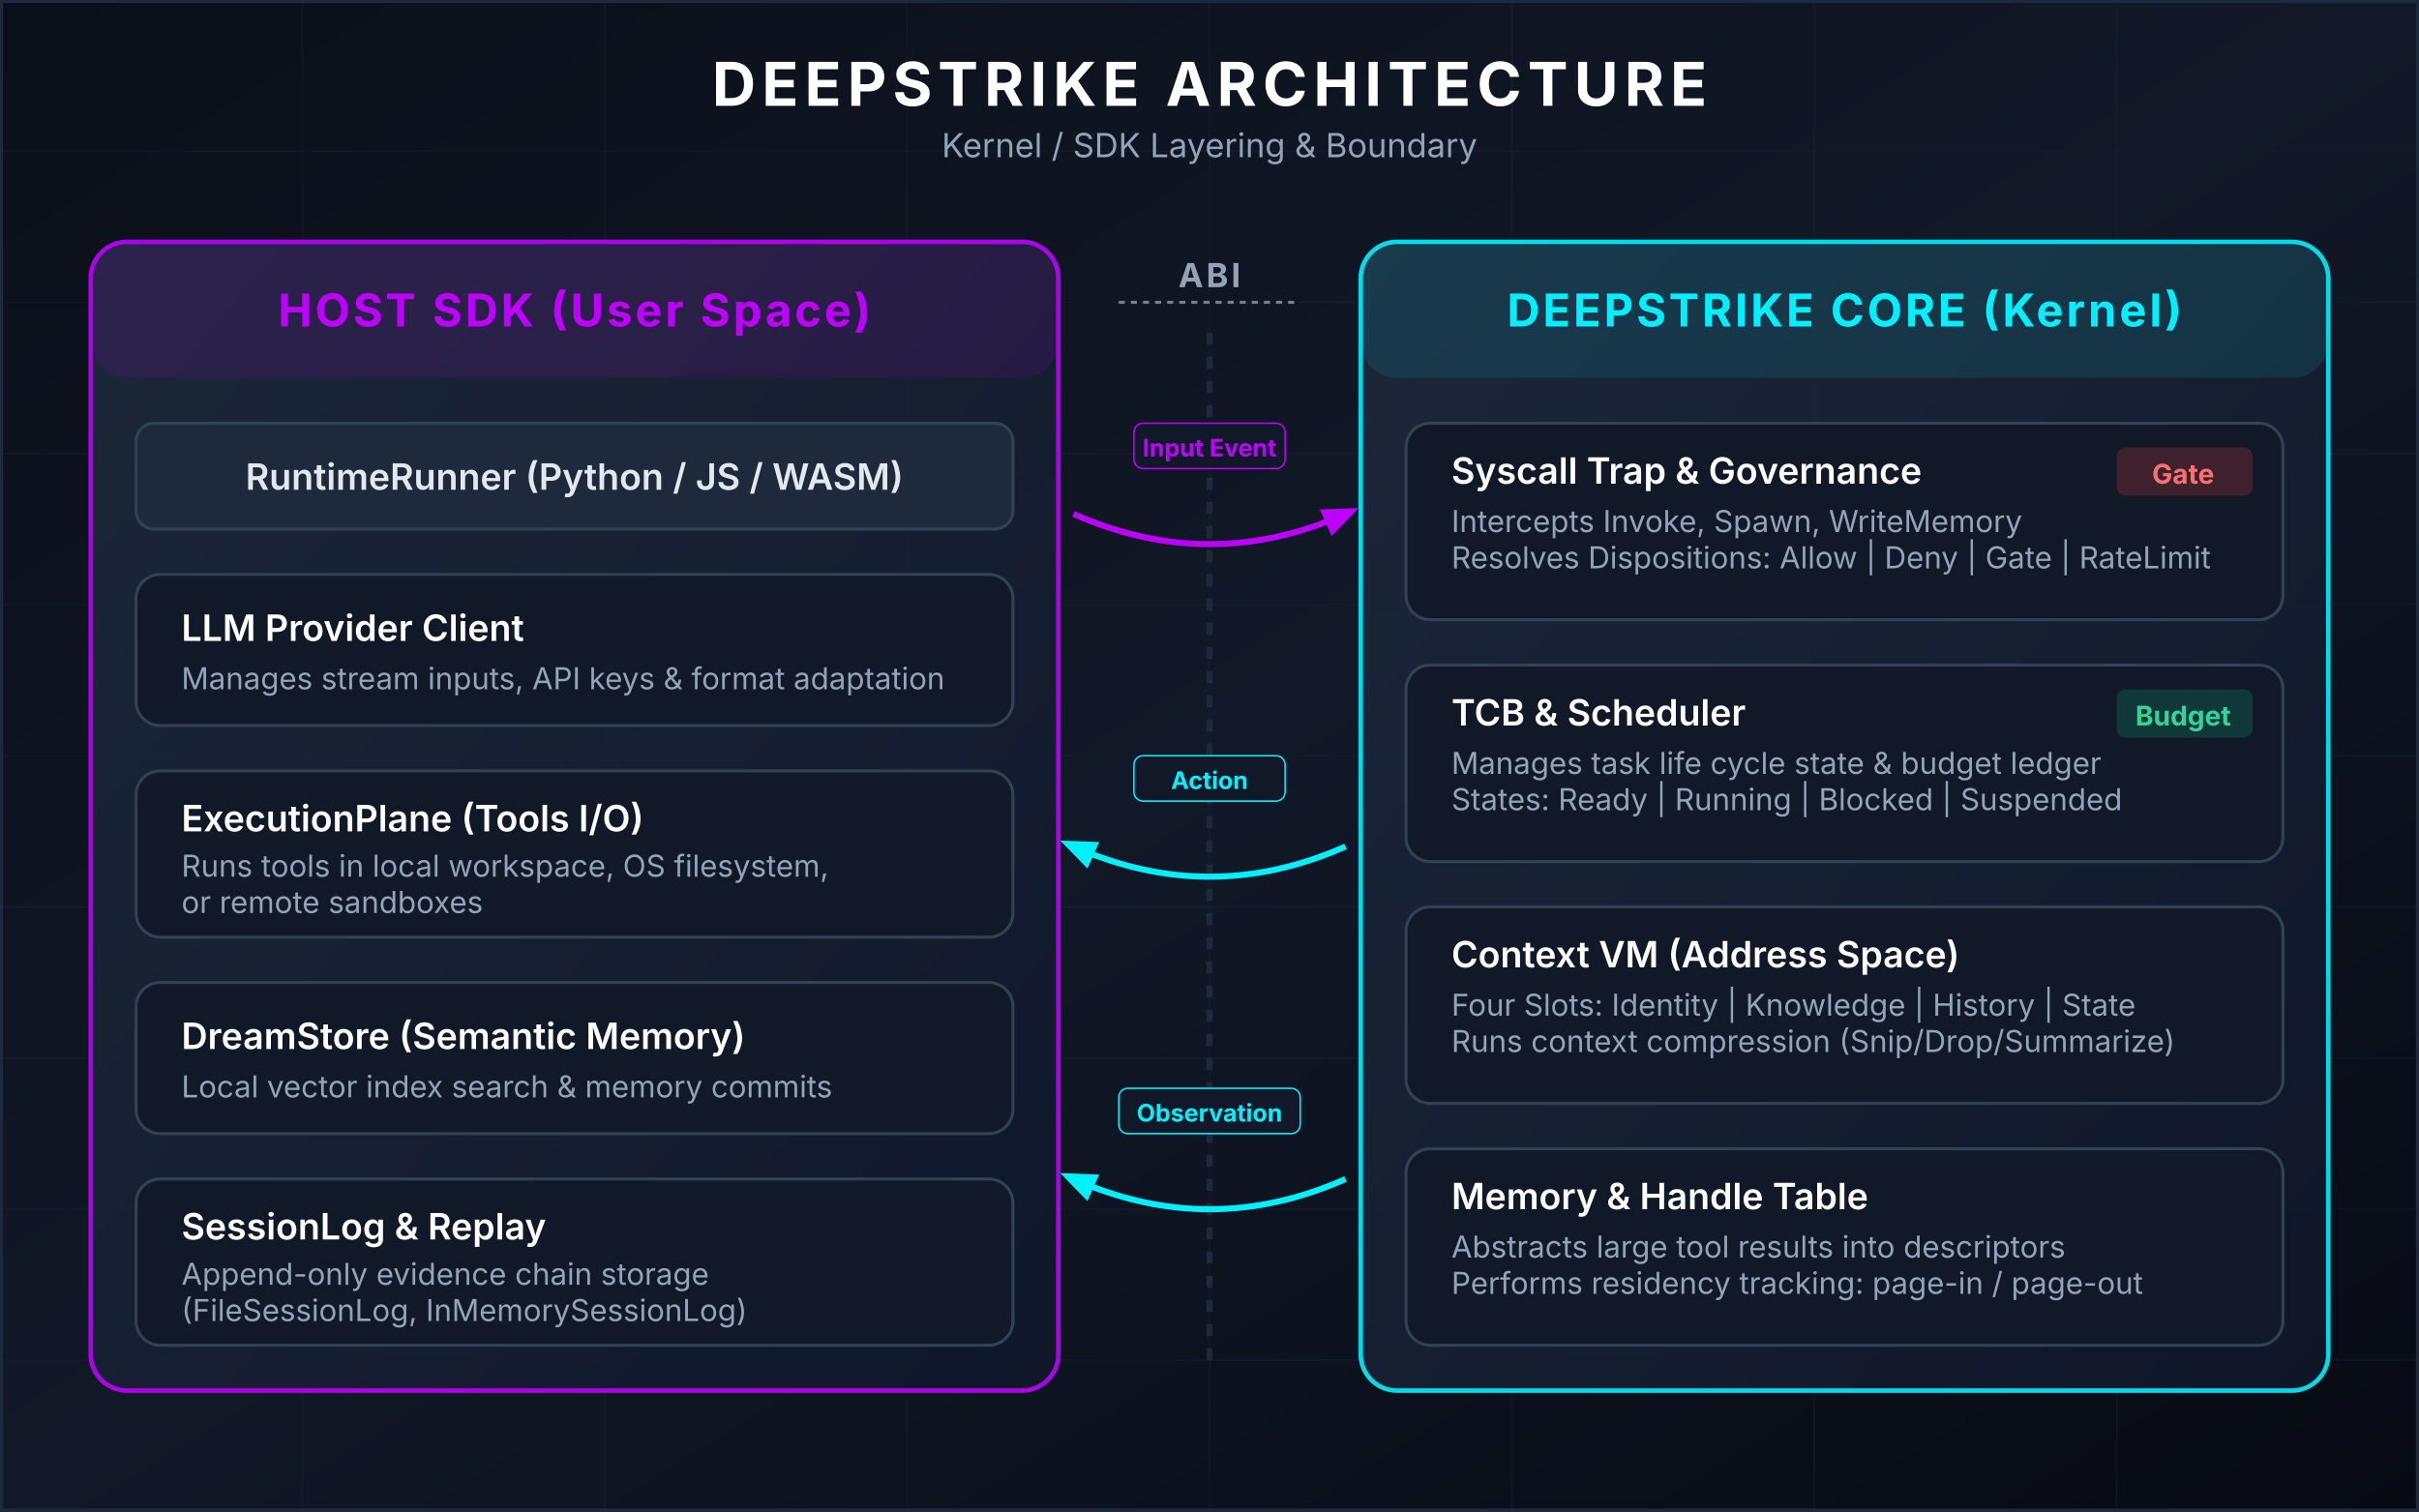
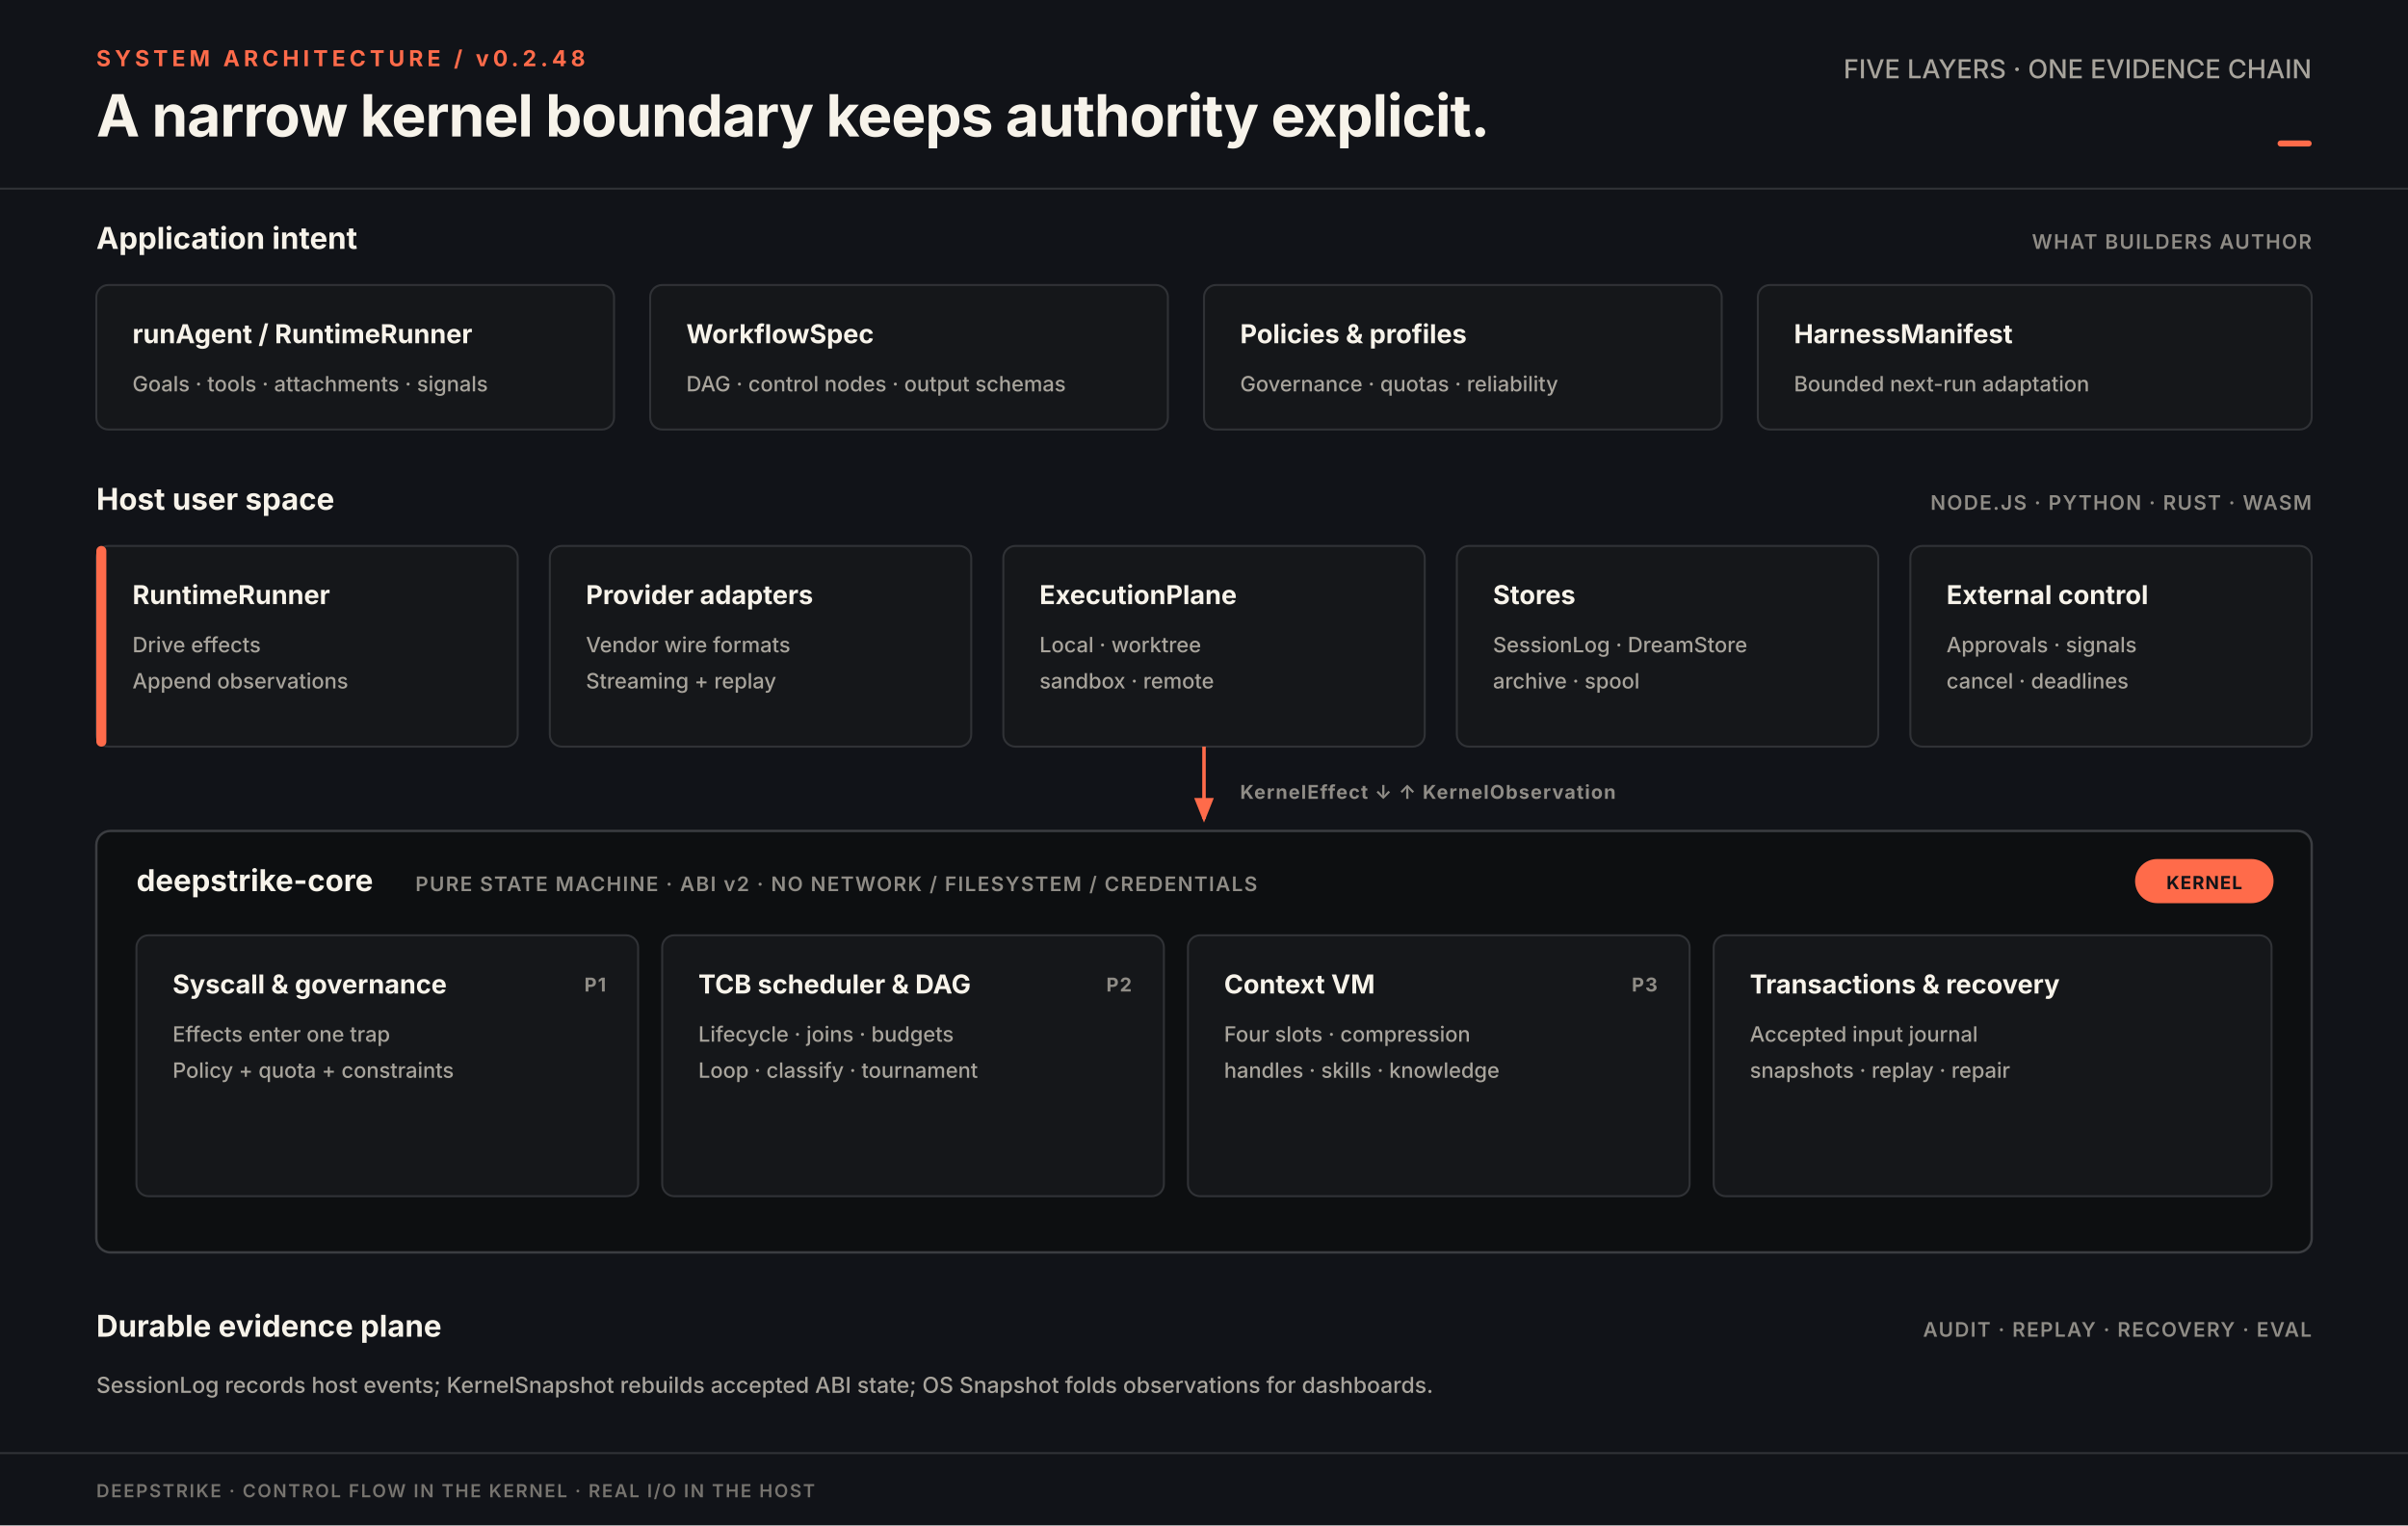
- <svg xmlns="http://www.w3.org/2000/svg" viewBox="0 0 800 500" width="100%" height="100%" style="background-color: #0b0f19; font-family: system-ui, -apple-system, sans-serif;">
+ <svg xmlns="http://www.w3.org/2000/svg" viewBox="0 0 1200 760" role="img" aria-labelledby="title desc">
  <defs>
-     <linearGradient id="bgGrad" x1="0%" y1="0%" x2="100%" y2="100%">
-       <stop offset="0%" stop-color="#0b0f19" />
-       <stop offset="50%" stop-color="#111827" />
-       <stop offset="100%" stop-color="#070a13" />
-     </linearGradient>
-     <linearGradient id="kernelGrad" x1="0%" y1="0%" x2="100%" y2="100%">
-       <stop offset="0%" stop-color="#1e293b" />
-       <stop offset="100%" stop-color="#0f172a" />
-     </linearGradient>
-     <linearGradient id="hostGrad" x1="0%" y1="0%" x2="100%" y2="100%">
-       <stop offset="0%" stop-color="#1e293b" />
-       <stop offset="100%" stop-color="#0f172a" />
-     </linearGradient>
-     <linearGradient id="cyanGlow" x1="0%" y1="0%" x2="100%" y2="0%">
-       <stop offset="0%" stop-color="#00f0ff" />
-       <stop offset="100%" stop-color="#00a8ff" />
-     </linearGradient>
-     <linearGradient id="purpleGlow" x1="0%" y1="0%" x2="100%" y2="0%">
-       <stop offset="0%" stop-color="#bd00ff" />
-       <stop offset="100%" stop-color="#7900ff" />
-     </linearGradient>
-     <filter id="glowCyan" x="-20%" y="-20%" width="140%" height="140%">
-       <feGaussianBlur stdDeviation="6" result="blur" />
-       <feComposite in="SourceGraphic" in2="blur" operator="over" />
-     </filter>
-     <filter id="glowPurple" x="-20%" y="-20%" width="140%" height="140%">
-       <feGaussianBlur stdDeviation="6" result="blur" />
-       <feComposite in="SourceGraphic" in2="blur" operator="over" />
-     </filter>
-     <marker id="arrowCyan" viewBox="0 0 10 10" refX="6" refY="5" markerWidth="6" markerHeight="6" orient="auto-start-reverse">
-       <path d="M 0 1 L 10 5 L 0 9 z" fill="#00f0ff" />
+     <marker id="arrow-ivory" viewBox="0 0 10 10" refX="8.5" refY="5" markerWidth="7" markerHeight="7" orient="auto">
+       <path d="M0 1 10 5 0 9Z" fill="#F7F3EA" />
    </marker>
-     <marker id="arrowPurple" viewBox="0 0 10 10" refX="6" refY="5" markerWidth="6" markerHeight="6" orient="auto-start-reverse">
-       <path d="M 0 1 L 10 5 L 0 9 z" fill="#bd00ff" />
+     <marker id="arrow-coral" viewBox="0 0 10 10" refX="8.5" refY="5" markerWidth="7" markerHeight="7" orient="auto">
+       <path d="M0 1 10 5 0 9Z" fill="#FF6B4A" />
    </marker>
+     <style>
+       text { font-family: Inter, ui-sans-serif, system-ui, -apple-system, "Segoe UI", "Noto Sans CJK SC", sans-serif; }
+       .eyebrow { fill:#FF6B4A; font-size:11px; font-weight:700; letter-spacing:2px; }
+       .title { fill:#F7F3EA; font-size:29px; font-weight:700; letter-spacing:-.45px; }
+       .subtitle { fill:#A8A49C; font-size:13px; font-weight:450; }
+       .section-title { fill:#F7F3EA; font-size:15px; font-weight:700; }
+       .section-note { fill:#8F8C86; font-size:10px; font-weight:600; letter-spacing:.65px; }
+       .card-title { fill:#F7F3EA; font-size:13px; font-weight:650; }
+       .card-text { fill:#A8A49C; font-size:10.5px; font-weight:450; }
+       .body { fill:#A8A49C; font-size:11px; font-weight:450; }
+       .label { fill:#F7F3EA; font-size:11px; font-weight:650; }
+       .micro { fill:#8F8C86; font-size:9.5px; font-weight:650; letter-spacing:.55px; }
+       .pill-text { fill:#111318; font-size:9px; font-weight:750; letter-spacing:.5px; }
+       .footer { fill:#77746F; font-size:9px; font-weight:600; letter-spacing:.8px; }
+       .panel { fill:#15171A; stroke:#303236; stroke-width:1; }
+       .panel-strong { fill:#191A1D; stroke:#F7F3EA; stroke-width:1.15; }
+       .kernel { fill:#0D0F11; stroke:#3B3D41; stroke-width:1.2; }
+       .soft { fill:#121316; stroke:#26282C; stroke-width:1; }
+       .accent-fill { fill:#FF6B4A; }
+       .pill.coral { fill:#FF6B4A; }
+       .pill.ivory { fill:#F7F3EA; }
+       .pill.muted { fill:#8F8C86; }
+       .rule { fill:none; stroke:#303236; stroke-width:1; }
+       .rule-coral { fill:none; stroke:#FF6B4A; stroke-width:1.2; }
+       .flow { fill:none; stroke:#F7F3EA; stroke-width:1.45; marker-end:url(#arrow-ivory); }
+       .flow-coral { stroke:#FF6B4A; stroke-width:1.75; marker-end:url(#arrow-coral); }
+       .flow-dash { stroke-dasharray:5 5; }
+     </style>
  </defs>
-   <rect width="800" height="500" fill="url(#bgGrad)" />
-   <rect width="800" height="500" fill="none" stroke="#1e293b" stroke-width="2" />
-   <path d="M 0 50 L 800 50 M 0 100 L 800 100 M 0 150 L 800 150 M 0 200 L 800 200 M 0 250 L 800 250 M 0 300 L 800 300 M 0 350 L 800 350 M 0 400 L 800 400 M 0 450 L 800 450" stroke="#1e293b" stroke-width="0.5" opacity="0.3" />
-   <path d="M 100 0 L 100 500 M 200 0 L 200 500 M 300 0 L 300 500 M 400 0 L 400 500 M 500 0 L 500 500 M 600 0 L 600 500 M 700 0 L 700 500" stroke="#1e293b" stroke-width="0.5" opacity="0.3" />
-   <text x="400" y="35" text-anchor="middle" fill="#ffffff" font-size="20" font-weight="700" letter-spacing="2">DEEPSTRIKE ARCHITECTURE</text>
-   <text x="400" y="52" text-anchor="middle" fill="#94a3b8" font-size="11">Kernel / SDK Layering &amp; Boundary</text>
-   <g transform="translate(30, 80)">
-     <rect width="320" height="380" rx="12" fill="url(#hostGrad)" stroke="#bd00ff" stroke-width="1.5" opacity="0.9" />
-     <rect width="320" height="45" rx="12" fill="#bd00ff" opacity="0.1" />
-     <text x="160" y="28" text-anchor="middle" fill="#bd00ff" font-size="15" font-weight="700" letter-spacing="1">HOST SDK (User Space)</text>
-     <g transform="translate(15, 60)">
-       <rect width="290" height="35" rx="6" fill="#1e293b" stroke="#334155" />
-       <text x="145" y="22" text-anchor="middle" fill="#e2e8f0" font-size="12" font-weight="600">RuntimeRunner (Python / JS / WASM)</text>
-     </g>
-     <g transform="translate(15, 110)">
-       <rect width="290" height="50" rx="8" fill="#111827" stroke="#334155" />
-       <text x="15" y="22" fill="#ffffff" font-size="12" font-weight="600">LLM Provider Client</text>
-       <text x="15" y="38" fill="#94a3b8" font-size="10">Manages stream inputs, API keys &amp; format adaptation</text>
-     </g>
-     <g transform="translate(15, 175)">
-       <rect width="290" height="55" rx="8" fill="#111827" stroke="#334155" />
-       <text x="15" y="20" fill="#ffffff" font-size="12" font-weight="600">ExecutionPlane (Tools I/O)</text>
-       <text x="15" y="35" fill="#94a3b8" font-size="10">Runs tools in local workspace, OS filesystem,</text>
-       <text x="15" y="47" fill="#94a3b8" font-size="10">or remote sandboxes</text>
-     </g>
-     <g transform="translate(15, 245)">
-       <rect width="290" height="50" rx="8" fill="#111827" stroke="#334155" />
-       <text x="15" y="22" fill="#ffffff" font-size="12" font-weight="600">DreamStore (Semantic Memory)</text>
-       <text x="15" y="38" fill="#94a3b8" font-size="10">Local vector index search &amp; memory commits</text>
-     </g>
-     <g transform="translate(15, 310)">
-       <rect width="290" height="55" rx="8" fill="#111827" stroke="#334155" />
-       <text x="15" y="20" fill="#ffffff" font-size="12" font-weight="600">SessionLog &amp; Replay</text>
-       <text x="15" y="35" fill="#94a3b8" font-size="10">Append-only evidence chain storage</text>
-       <text x="15" y="47" fill="#94a3b8" font-size="10">(FileSessionLog, InMemorySessionLog)</text>
-     </g>
+   <rect width="1200" height="760" fill="#111318" />
+   <path d="M0 94H1200M0 724H1200" class="rule" />
+   <text x="48" y="33" class="eyebrow" text-anchor="start">SYSTEM ARCHITECTURE / v0.2.48</text>
+   <text x="48" y="68" class="title" text-anchor="start">A narrow kernel boundary keeps authority explicit.</text>
+   <text x="1152" y="39" class="subtitle" text-anchor="end">FIVE LAYERS · ONE EVIDENCE CHAIN</text>
+   <rect x="1135" y="70" width="17" height="3" rx="1.5" class="accent-fill" />
+   <text x="48" y="124" class="section-title" text-anchor="start">Application intent</text>
+   <text x="1152" y="124" class="section-note" text-anchor="end">WHAT BUILDERS AUTHOR</text>
+   <g>
+     <rect x="48" y="142" width="258" height="72" rx="6" class="panel" />
+     <text x="66" y="171" class="card-title" text-anchor="start">runAgent / RuntimeRunner</text>
+     <text x="66" y="195" class="card-text" text-anchor="start">Goals · tools · attachments · signals</text>
  </g>
-   <g transform="translate(450, 80)">
-     <rect width="320" height="380" rx="12" fill="url(#kernelGrad)" stroke="#00f0ff" stroke-width="1.5" opacity="0.9" />
-     <rect width="320" height="45" rx="12" fill="#00f0ff" opacity="0.1" />
-     <text x="160" y="28" text-anchor="middle" fill="#00f0ff" font-size="15" font-weight="700" letter-spacing="1">DEEPSTRIKE CORE (Kernel)</text>
-     <g transform="translate(15, 60)">
-       <rect width="290" height="65" rx="8" fill="#111827" stroke="#334155" />
-       <text x="15" y="20" fill="#ffffff" font-size="12" font-weight="600">Syscall Trap &amp; Governance</text>
-       <text x="15" y="36" fill="#94a3b8" font-size="10">Intercepts Invoke, Spawn, WriteMemory</text>
-       <text x="15" y="48" fill="#94a3b8" font-size="10">Resolves Dispositions: Allow | Deny | Gate | RateLimit</text>
-       <rect x="235" y="8" width="45" height="16" rx="3" fill="#ef4444" opacity="0.2" />
-       <text x="257" y="20" text-anchor="middle" fill="#f87171" font-size="9" font-weight="bold">Gate</text>
-     </g>
-     <g transform="translate(15, 140)">
-       <rect width="290" height="65" rx="8" fill="#111827" stroke="#334155" />
-       <text x="15" y="20" fill="#ffffff" font-size="12" font-weight="600">TCB &amp; Scheduler</text>
-       <text x="15" y="36" fill="#94a3b8" font-size="10">Manages task life cycle state &amp; budget ledger</text>
-       <text x="15" y="48" fill="#94a3b8" font-size="10">States: Ready | Running | Blocked | Suspended</text>
-       <rect x="235" y="8" width="45" height="16" rx="3" fill="#10b981" opacity="0.2" />
-       <text x="257" y="20" text-anchor="middle" fill="#34d399" font-size="9" font-weight="bold">Budget</text>
-     </g>
-     <g transform="translate(15, 220)">
-       <rect width="290" height="65" rx="8" fill="#111827" stroke="#334155" />
-       <text x="15" y="20" fill="#ffffff" font-size="12" font-weight="600">Context VM (Address Space)</text>
-       <text x="15" y="36" fill="#94a3b8" font-size="10">Four Slots: Identity | Knowledge | History | State</text>
-       <text x="15" y="48" fill="#94a3b8" font-size="10">Runs context compression (Snip/Drop/Summarize)</text>
-     </g>
-     <g transform="translate(15, 300)">
-       <rect width="290" height="65" rx="8" fill="#111827" stroke="#334155" />
-       <text x="15" y="20" fill="#ffffff" font-size="12" font-weight="600">Memory &amp; Handle Table</text>
-       <text x="15" y="36" fill="#94a3b8" font-size="10">Abstracts large tool results into descriptors</text>
-       <text x="15" y="48" fill="#94a3b8" font-size="10">Performs residency tracking: page-in / page-out</text>
-     </g>
+   <g>
+     <rect x="324" y="142" width="258" height="72" rx="6" class="panel" />
+     <text x="342" y="171" class="card-title" text-anchor="start">WorkflowSpec</text>
+     <text x="342" y="195" class="card-text" text-anchor="start">DAG · control nodes · output schemas</text>
  </g>
-   <g transform="translate(350, 80)">
-     <line x1="20" y1="20" x2="80" y2="20" stroke="#e2e8f0" stroke-dasharray="2 2" opacity="0.5" />
-     <text x="50" y="15" text-anchor="middle" fill="#94a3b8" font-size="11" font-weight="bold" letter-spacing="1">ABI</text>
-     <line x1="50" y1="30" x2="50" y2="370" stroke="#1e293b" stroke-width="2" stroke-dasharray="4 4" />
-     <path d="M 5,90 Q 50,110 95,90" fill="none" stroke="#bd00ff" stroke-width="2" marker-end="url(#arrowPurple)" />
-     <rect x="25" y="60" width="50" height="15" rx="3" fill="#111827" stroke="#bd00ff" stroke-width="0.5" />
-     <text x="50" y="71" text-anchor="middle" fill="#bd00ff" font-size="8" font-weight="bold">Input Event</text>
-     <path d="M 95,200 Q 50,220 5,200" fill="none" stroke="#00f0ff" stroke-width="2" marker-end="url(#arrowCyan)" />
-     <rect x="25" y="170" width="50" height="15" rx="3" fill="#111827" stroke="#00f0ff" stroke-width="0.5" />
-     <text x="50" y="181" text-anchor="middle" fill="#00f0ff" font-size="8" font-weight="bold">Action</text>
-     <path d="M 95,310 Q 50,330 5,310" fill="none" stroke="#00f0ff" stroke-width="2" marker-end="url(#arrowCyan)" />
-     <rect x="20" y="280" width="60" height="15" rx="3" fill="#111827" stroke="#00f0ff" stroke-width="0.5" />
-     <text x="50" y="291" text-anchor="middle" fill="#00f0ff" font-size="8" font-weight="bold">Observation</text>
+   <g>
+     <rect x="600" y="142" width="258" height="72" rx="6" class="panel" />
+     <text x="618" y="171" class="card-title" text-anchor="start">Policies &amp; profiles</text>
+     <text x="618" y="195" class="card-text" text-anchor="start">Governance · quotas · reliability</text>
  </g>
+   <g>
+     <rect x="876" y="142" width="276" height="72" rx="6" class="panel" />
+     <text x="894" y="171" class="card-title" text-anchor="start">HarnessManifest</text>
+     <text x="894" y="195" class="card-text" text-anchor="start">Bounded next-run adaptation</text>
+   </g>
+   <text x="48" y="254" class="section-title" text-anchor="start">Host user space</text>
+   <text x="1152" y="254" class="section-note" text-anchor="end">NODE.JS · PYTHON · RUST · WASM</text>
+   <g>
+     <rect x="48" y="272" width="210" height="100" rx="6" class="panel" />
+     <rect x="48" y="272" width="5" height="100" rx="2.5" class="accent-fill" />
+     <text x="66" y="301" class="card-title" text-anchor="start">RuntimeRunner</text>
+     <text x="66" y="325" class="card-text" text-anchor="start">Drive effects</text>
+     <text x="66" y="343" class="card-text" text-anchor="start">Append observations</text>
+   </g>
+   <g>
+     <rect x="274" y="272" width="210" height="100" rx="6" class="panel" />
+     <text x="292" y="301" class="card-title" text-anchor="start">Provider adapters</text>
+     <text x="292" y="325" class="card-text" text-anchor="start">Vendor wire formats</text>
+     <text x="292" y="343" class="card-text" text-anchor="start">Streaming + replay</text>
+   </g>
+   <g>
+     <rect x="500" y="272" width="210" height="100" rx="6" class="panel" />
+     <text x="518" y="301" class="card-title" text-anchor="start">ExecutionPlane</text>
+     <text x="518" y="325" class="card-text" text-anchor="start">Local · worktree</text>
+     <text x="518" y="343" class="card-text" text-anchor="start">sandbox · remote</text>
+   </g>
+   <g>
+     <rect x="726" y="272" width="210" height="100" rx="6" class="panel" />
+     <text x="744" y="301" class="card-title" text-anchor="start">Stores</text>
+     <text x="744" y="325" class="card-text" text-anchor="start">SessionLog · DreamStore</text>
+     <text x="744" y="343" class="card-text" text-anchor="start">archive · spool</text>
+   </g>
+   <g>
+     <rect x="952" y="272" width="200" height="100" rx="6" class="panel" />
+     <text x="970" y="301" class="card-title" text-anchor="start">External control</text>
+     <text x="970" y="325" class="card-text" text-anchor="start">Approvals · signals</text>
+     <text x="970" y="343" class="card-text" text-anchor="start">cancel · deadlines</text>
+   </g>
+   <path d="M600 372V408" class="flow flow-coral" />
+   <text x="618" y="398" class="micro" text-anchor="start">KernelEffect ↓     ↑ KernelObservation</text>
+   <rect x="48" y="414" width="1104" height="210" rx="7" class="kernel" />
+   <text x="68" y="444" class="section-title" text-anchor="start">deepstrike-core</text>
+   <text x="207" y="444" class="section-note" text-anchor="start">PURE STATE MACHINE · ABI v2 · NO NETWORK / FILESYSTEM / CREDENTIALS</text>
+   <rect x="1064" y="428" width="69" height="22" rx="11" class="pill coral" />
+   <text x="1098.5" y="443" class="pill-text" text-anchor="middle">KERNEL</text>
+   <g>
+     <rect x="68" y="466" width="250" height="130" rx="6" class="panel" />
+     <text x="86" y="495" class="card-title" text-anchor="start">Syscall &amp; governance</text>
+     <text x="86" y="519" class="card-text" text-anchor="start">Effects enter one trap</text>
+     <text x="86" y="537" class="card-text" text-anchor="start">Policy + quota + constraints</text>
+     <text x="302" y="494" class="micro" text-anchor="end">P1</text>
+   </g>
+   <g>
+     <rect x="330" y="466" width="250" height="130" rx="6" class="panel" />
+     <text x="348" y="495" class="card-title" text-anchor="start">TCB scheduler &amp; DAG</text>
+     <text x="348" y="519" class="card-text" text-anchor="start">Lifecycle · joins · budgets</text>
+     <text x="348" y="537" class="card-text" text-anchor="start">Loop · classify · tournament</text>
+     <text x="564" y="494" class="micro" text-anchor="end">P2</text>
+   </g>
+   <g>
+     <rect x="592" y="466" width="250" height="130" rx="6" class="panel" />
+     <text x="610" y="495" class="card-title" text-anchor="start">Context VM</text>
+     <text x="610" y="519" class="card-text" text-anchor="start">Four slots · compression</text>
+     <text x="610" y="537" class="card-text" text-anchor="start">handles · skills · knowledge</text>
+     <text x="826" y="494" class="micro" text-anchor="end">P3</text>
+   </g>
+   <g>
+     <rect x="854" y="466" width="278" height="130" rx="6" class="panel" />
+     <text x="872" y="495" class="card-title" text-anchor="start">Transactions &amp; recovery</text>
+     <text x="872" y="519" class="card-text" text-anchor="start">Accepted input journal</text>
+     <text x="872" y="537" class="card-text" text-anchor="start">snapshots · replay · repair</text>
+   </g>
+   <text x="48" y="666" class="section-title" text-anchor="start">Durable evidence plane</text>
+   <text x="1152" y="666" class="section-note" text-anchor="end">AUDIT · REPLAY · RECOVERY · EVAL</text>
+   <text x="48" y="694" class="body" text-anchor="start">SessionLog records host events; KernelSnapshot rebuilds accepted ABI state; OS Snapshot folds observations for dashboards.</text>
+   <text x="48" y="746" class="footer" text-anchor="start">DEEPSTRIKE · CONTROL FLOW IN THE KERNEL · REAL I/O IN THE HOST</text>
</svg>
